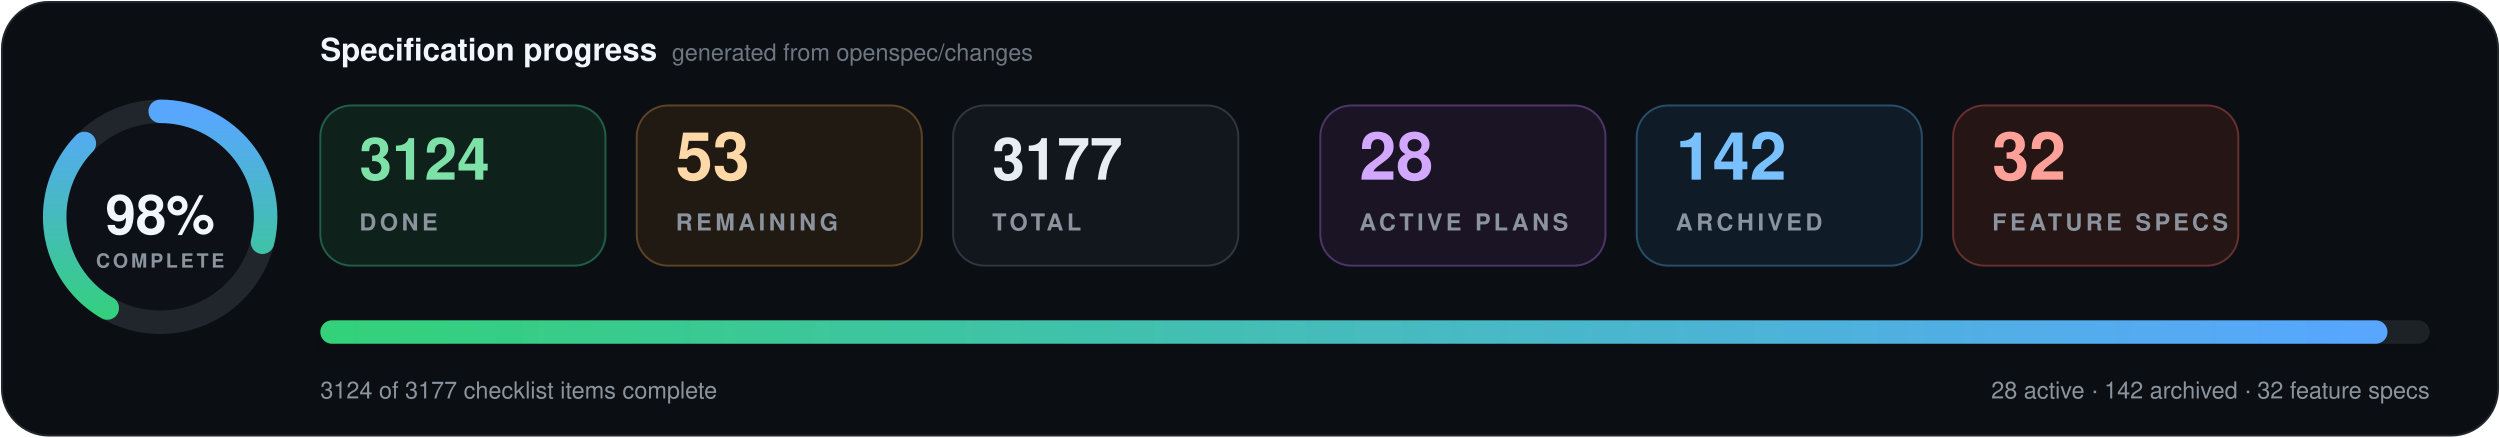
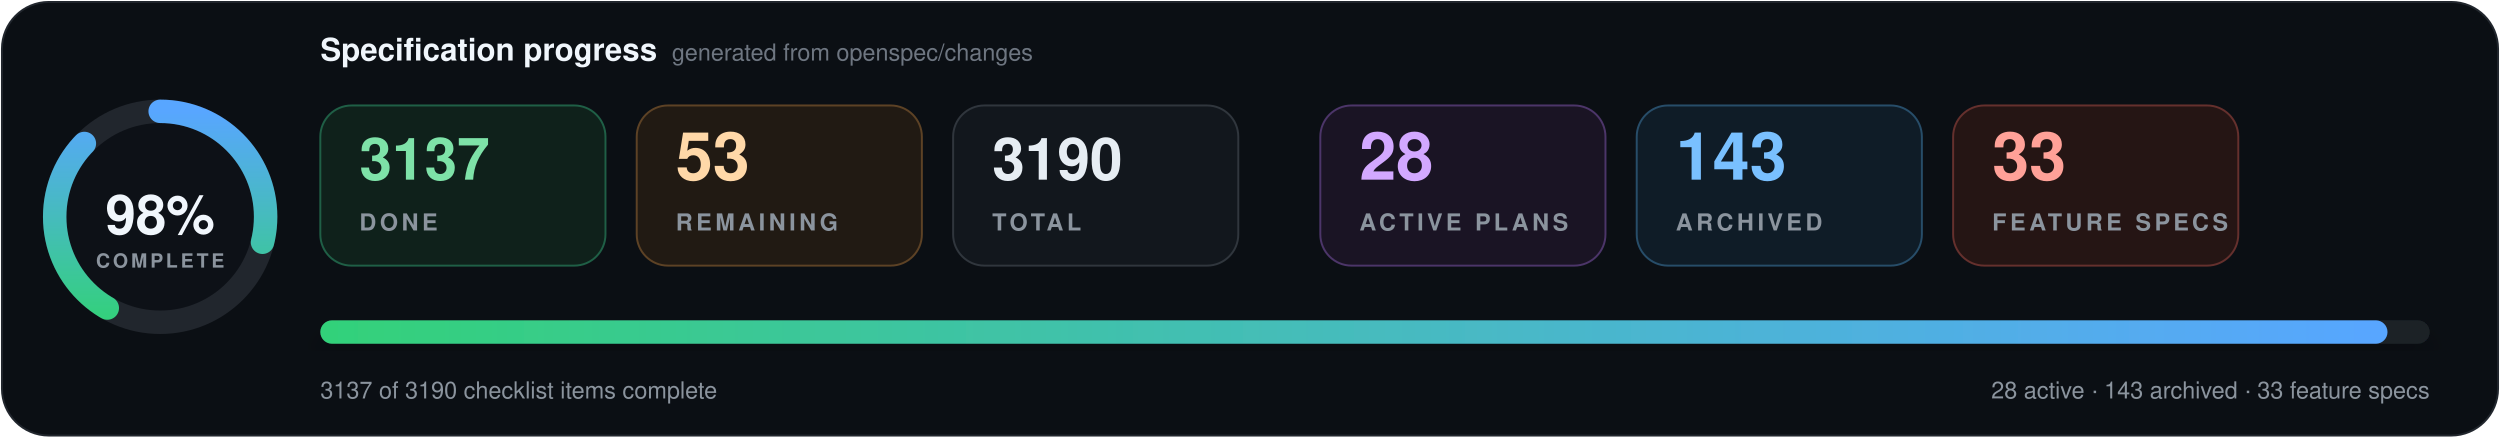
- <svg xmlns="http://www.w3.org/2000/svg" data-cache-version="1790594955" width="1280" height="224" viewBox="0 0 1280 224" role="img" aria-labelledby="title description" font-family="system-ui, -apple-system, BlinkMacSystemFont, 'Segoe UI', Helvetica, Arial, sans-serif" font-variant-numeric="tabular-nums">
+ <svg xmlns="http://www.w3.org/2000/svg" data-cache-version="1790599067" width="1280" height="224" viewBox="0 0 1280 224" role="img" aria-labelledby="title description" font-family="system-ui, -apple-system, BlinkMacSystemFont, 'Segoe UI', Helvetica, Arial, sans-serif" font-variant-numeric="tabular-nums">
  <defs>
    <linearGradient id="progress" x1="0" x2="1">
      <stop offset="0" stop-color="#33d17a" />
      <stop offset="1" stop-color="#58a6ff" />
    </linearGradient>
    <filter id="shadow" x="-10%" y="-20%" width="120%" height="150%">
      <feDropShadow dx="0" dy="7" stdDeviation="9" flood-color="#000" flood-opacity=".28" />
    </filter>
  </defs>
  <rect x="1" y="1" width="1278" height="222" rx="24" fill="#0b0f14" stroke="#21262d" />
  <g transform="translate(82 111)">
    <circle r="54" fill="#0d1117" stroke="#21262d" stroke-width="12" />
    <circle r="54" fill="none" stroke="url(#progress)" stroke-width="12" stroke-linecap="round" pathLength="100" stroke-dasharray="98 100" transform="rotate(-90)" />
    <text y="-1" text-anchor="middle" dominant-baseline="middle" fill="#f0f6fc" font-size="28" font-weight="800">98%</text>
    <text y="26" text-anchor="middle" fill="#8b949e" font-size="10" font-weight="700" letter-spacing="1.5">COMPLETE</text>
  </g>
  <text x="164" y="31" fill="#f0f6fc" font-size="16" font-weight="750">Specification progress</text>
  <text x="344" y="31" fill="#6e7681" font-size="12">generated from openspec/changes</text>
  <g transform="translate(164 54)">
    <rect width="146" height="82" rx="16" fill="#0f211b" stroke="#1f5f46" />
-     <text x="20" y="38" fill="#7ee2a8" font-size="30" font-weight="750">3124</text>
+     <text x="20" y="38" fill="#7ee2a8" font-size="30" font-weight="750">3137</text>
    <text x="20" y="64" fill="#8b949e" font-size="12" font-weight="700" letter-spacing="1.8">DONE</text>
  </g>
  <g transform="translate(326 54)">
    <rect width="146" height="82" rx="16" fill="#211a13" stroke="#5d4225" />
    <text x="20" y="38" fill="#ffd8a8" font-size="34" font-weight="750">53</text>
    <text x="20" y="64" fill="#8b949e" font-size="12" font-weight="700" letter-spacing="1.8">REMAINING</text>
  </g>
  <g transform="translate(488 54)">
    <rect width="146" height="82" rx="16" fill="#12171d" stroke="#30363d" />
-     <text x="20" y="38" fill="#e6edf3" font-size="30" font-weight="750">3177</text>
+     <text x="20" y="38" fill="#e6edf3" font-size="30" font-weight="750">3190</text>
    <text x="20" y="64" fill="#8b949e" font-size="12" font-weight="700" letter-spacing="1.8">TOTAL</text>
  </g>
  <g transform="translate(676 54)">
    <rect width="146" height="82" rx="16" fill="#1a1424" stroke="#4c3569" />
    <text x="20" y="38" fill="#d2a8ff" font-size="34" font-weight="750">28</text>
    <text x="20" y="64" fill="#8b949e" font-size="12" font-weight="700" letter-spacing="1.8">ACTIVE PLANS</text>
  </g>
  <g transform="translate(838 54)">
    <rect width="146" height="82" rx="16" fill="#0f1c27" stroke="#274d69" />
-     <text x="20" y="38" fill="#79c0ff" font-size="34" font-weight="750">142</text>
+     <text x="20" y="38" fill="#79c0ff" font-size="34" font-weight="750">143</text>
    <text x="20" y="64" fill="#8b949e" font-size="12" font-weight="700" letter-spacing="1.8">ARCHIVED</text>
  </g>
  <g transform="translate(1000 54)">
    <rect width="146" height="82" rx="16" fill="#251514" stroke="#65302d" />
-     <text x="20" y="38" fill="#ffa198" font-size="34" font-weight="750">32</text>
+     <text x="20" y="38" fill="#ffa198" font-size="34" font-weight="750">33</text>
    <text x="20" y="64" fill="#8b949e" font-size="12" font-weight="700" letter-spacing="1.8">FEATURE SPECS</text>
  </g>
  <g filter="url(#shadow)">
    <rect x="164" y="164" width="1080" height="12" rx="6" fill="#1b2128" />
    <rect x="164" y="164" width="1058.4" height="12" rx="6" fill="url(#progress)" />
  </g>
-   <text x="164" y="204" fill="#8b949e" font-size="12">3124 of 3177 checklist items complete</text>
-   <text x="1244" y="204" text-anchor="end" fill="#8b949e" font-size="12">28 active · 142 archived · 32 feature specs</text>
+   <text x="164" y="204" fill="#8b949e" font-size="12">3137 of 3190 checklist items complete</text>
+   <text x="1244" y="204" text-anchor="end" fill="#8b949e" font-size="12">28 active · 143 archived · 33 feature specs</text>
</svg>
